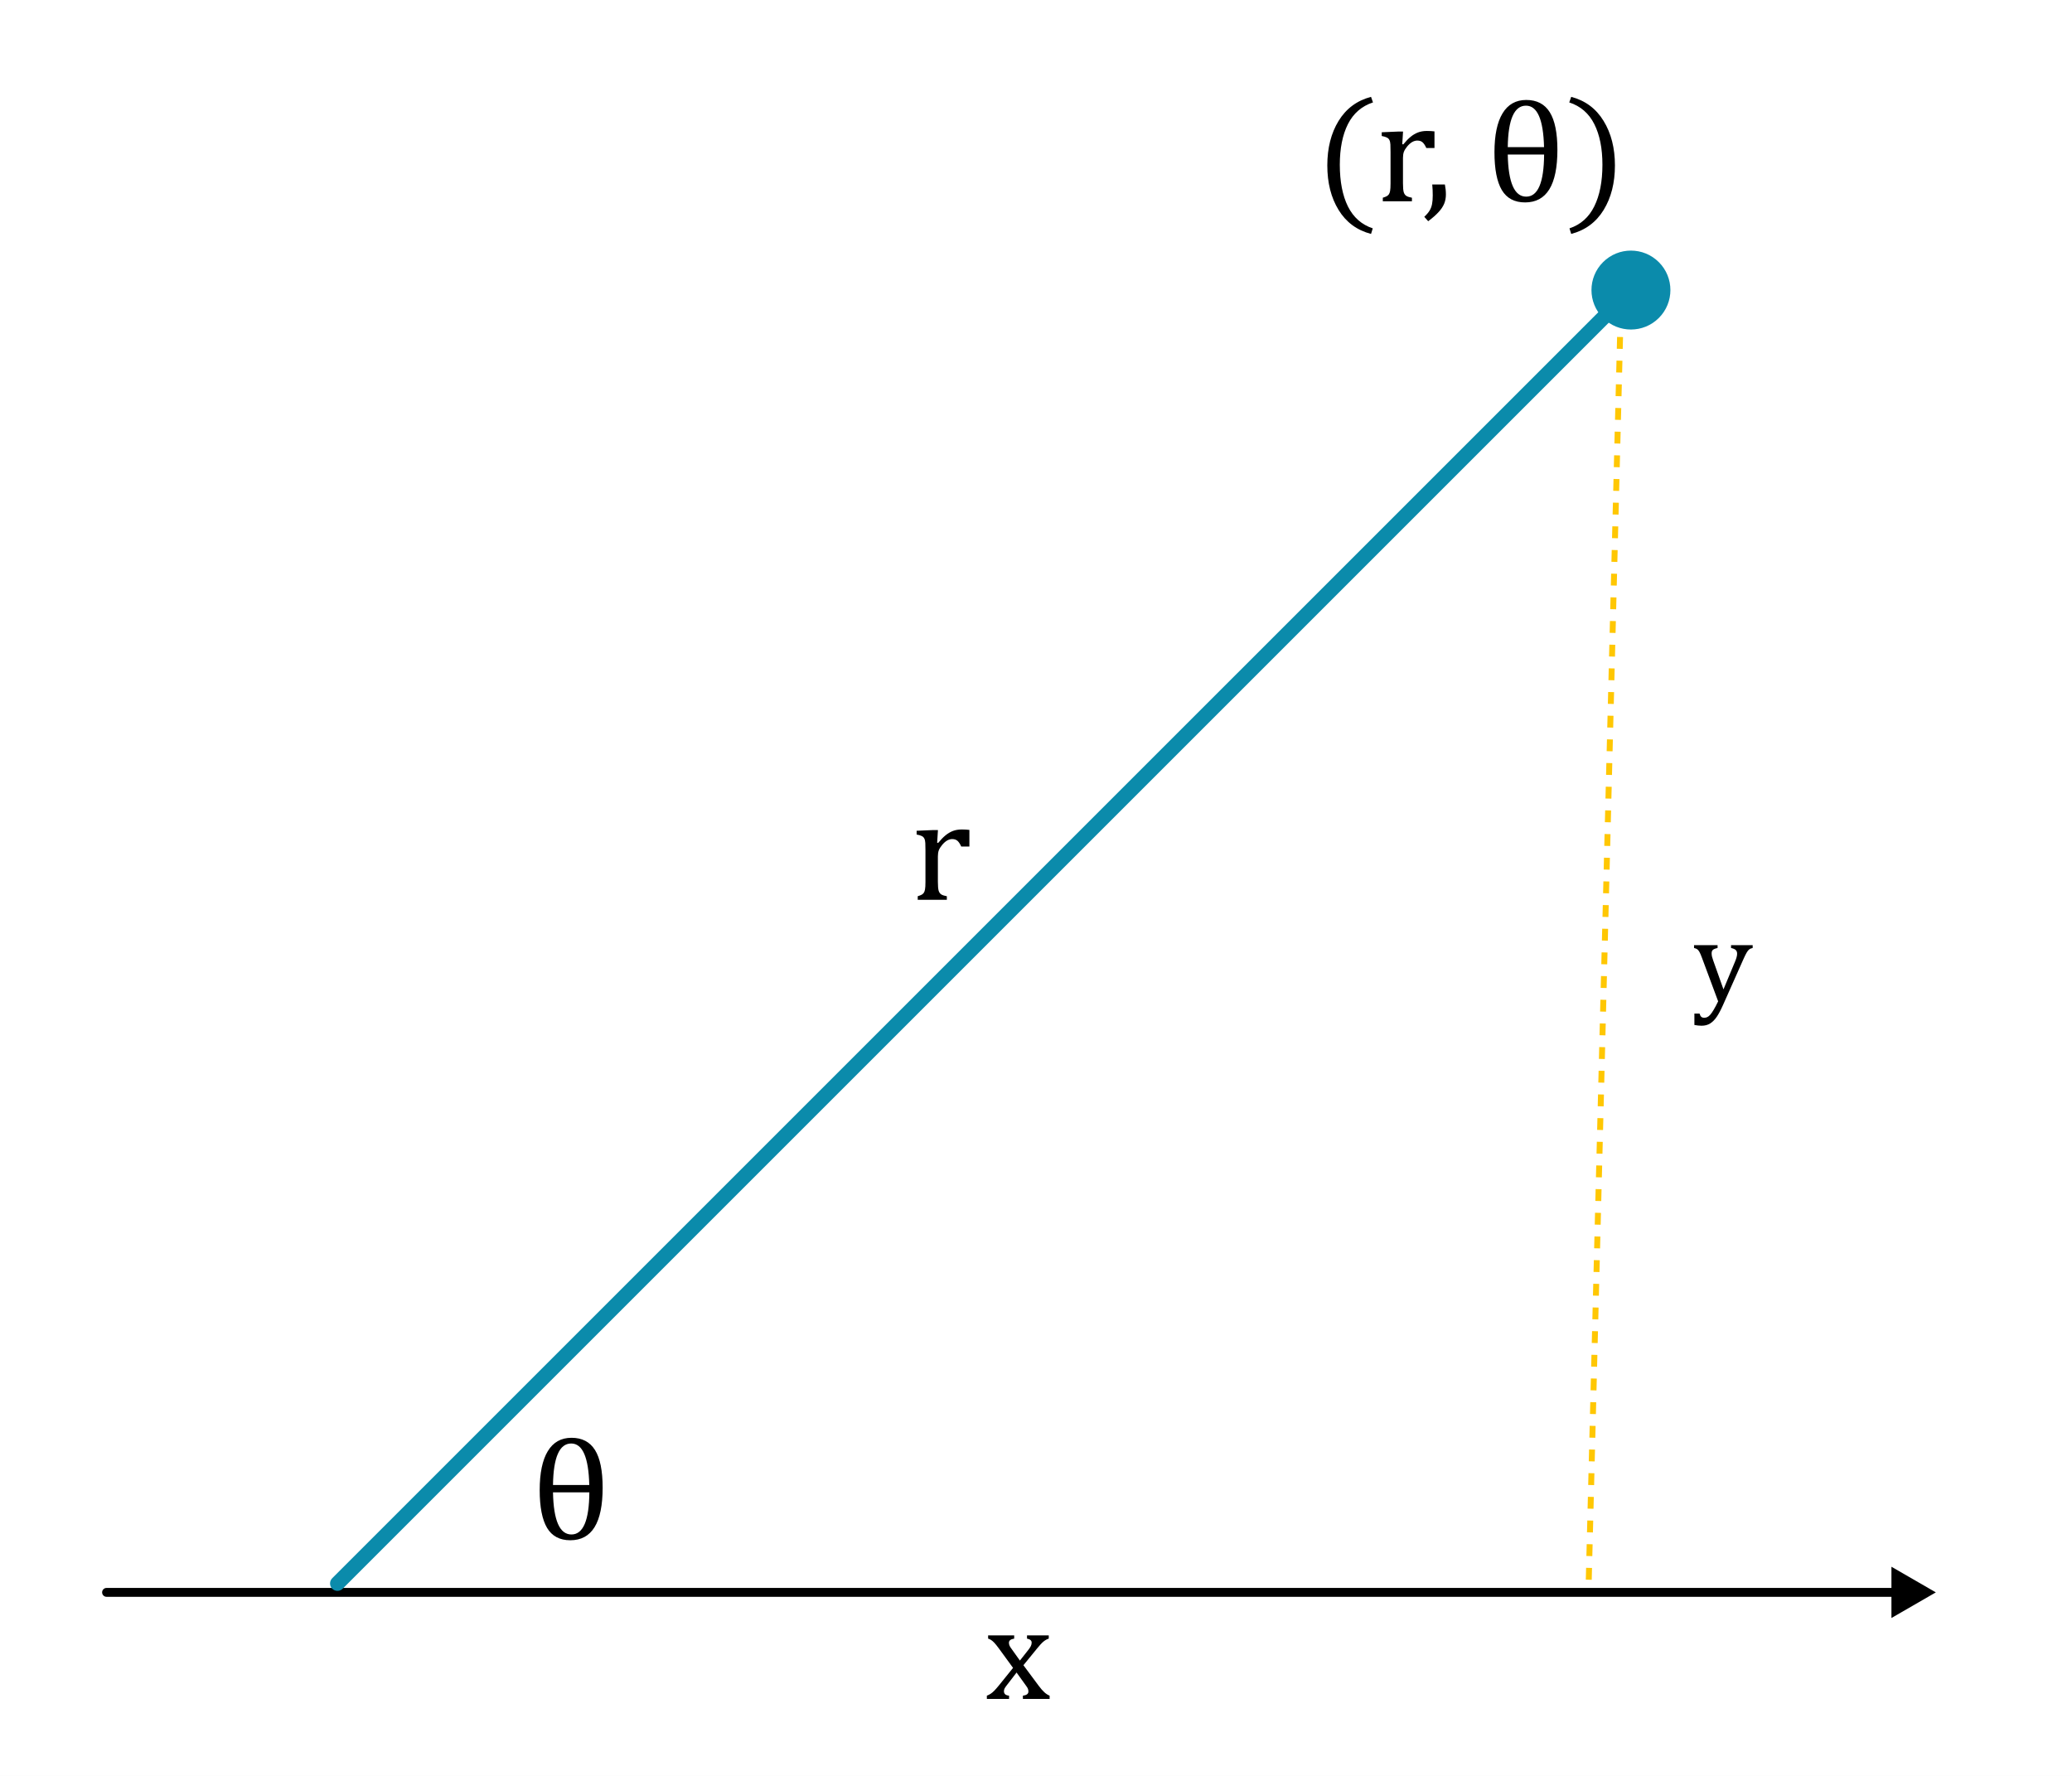
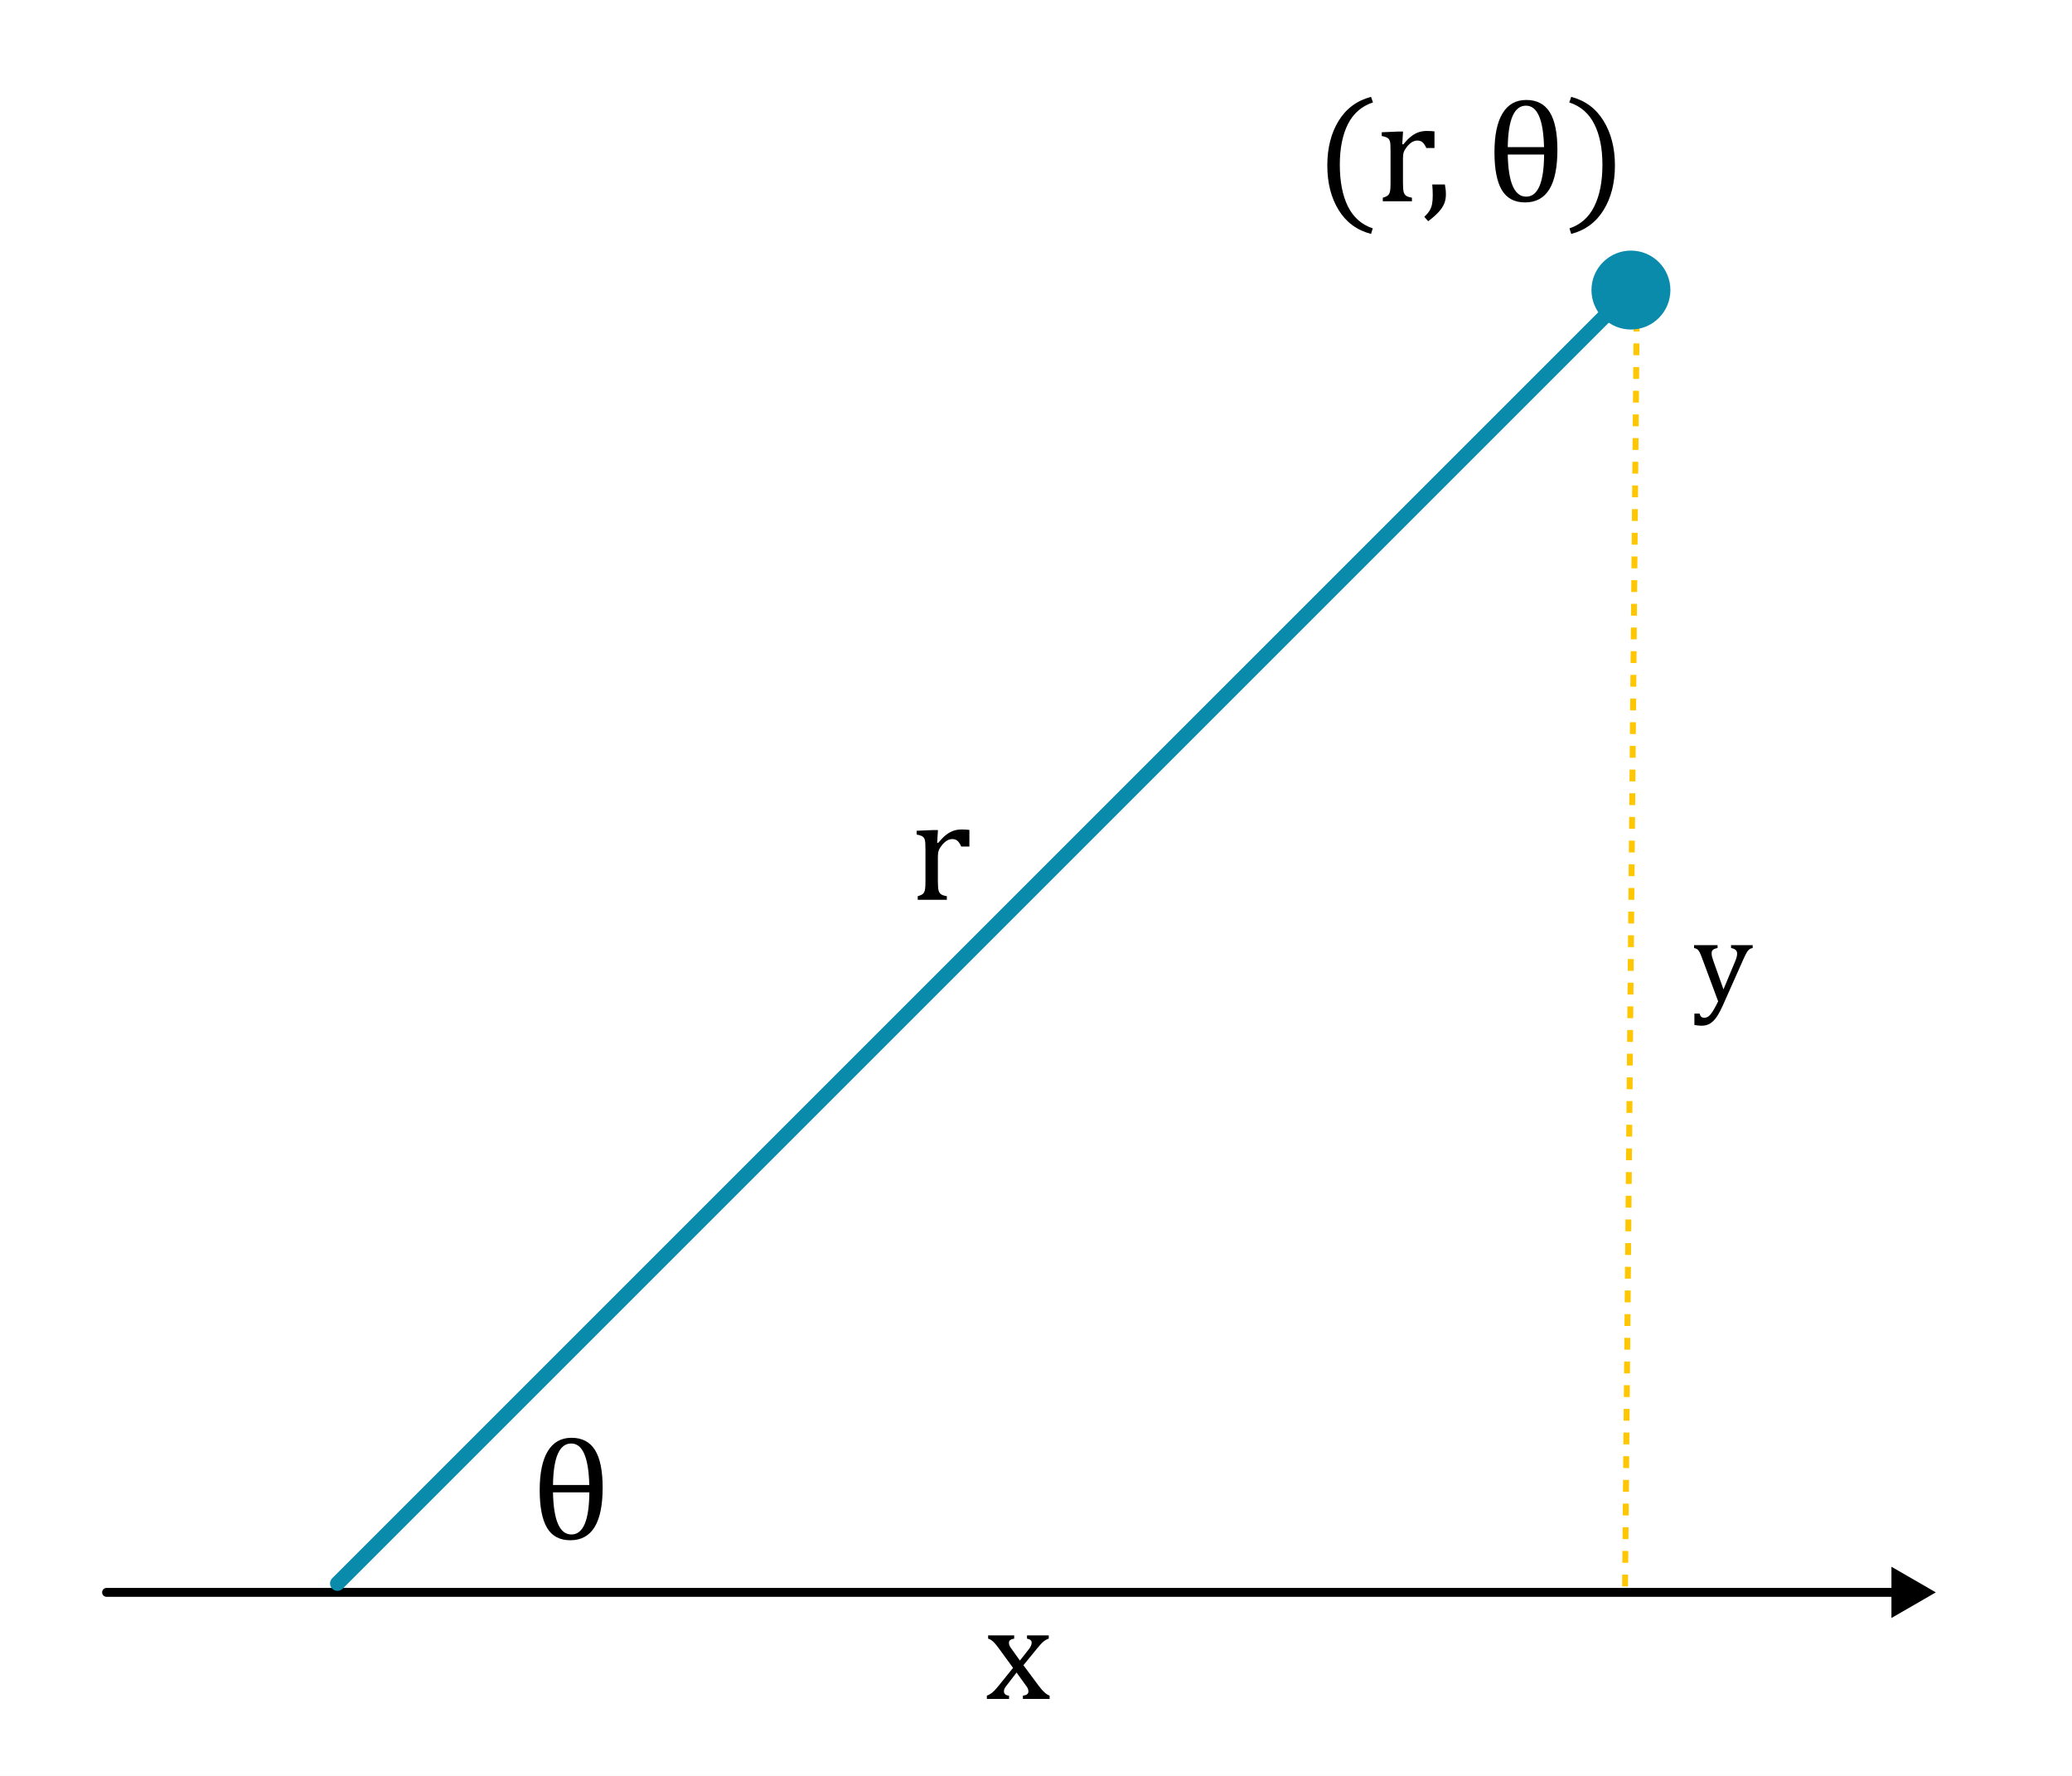
<svg xmlns="http://www.w3.org/2000/svg" width="350" height="300" viewBox="0 0 350 300" fill="none">
  <rect x="1" y="1" width="348" height="298" fill="white" stroke="white" stroke-width="2" />
+   <line x1="274.5" y1="268" x2="276.5" y2="50" stroke="#FFC702" stroke-dasharray="2 2" />
  <path d="M18 268.25C17.586 268.25 17.25 268.586 17.25 269C17.25 269.414 17.586 269.75 18 269.75V268.25ZM327 269L319.5 264.67V273.33L327 269ZM18 269.75H320.25V268.25H18V269.75Z" fill="black" />
  <path d="M56.116 266.612C55.628 267.1 55.628 267.892 56.116 268.38C56.604 268.868 57.396 268.868 57.884 268.38L56.116 266.612ZM270.782 53.714C273.385 56.318 277.607 56.318 280.21 53.714C282.814 51.111 282.814 46.889 280.21 44.286C277.607 41.682 273.385 41.682 270.782 44.286C268.178 46.889 268.178 51.111 270.782 53.714ZM57.884 268.38L276.38 49.884L274.612 48.116L56.116 266.612L57.884 268.38Z" fill="#0B8BAB" />
  <path d="M226.32 27.823C226.32 30.672 226.776 33.019 227.687 34.867C228.607 36.714 230.006 37.951 231.886 38.578L231.593 39.518C229.209 38.891 227.382 37.54 226.112 35.465C224.843 33.398 224.208 30.891 224.208 27.945C224.208 25.008 224.843 22.501 226.112 20.426C227.39 18.342 229.217 16.988 231.593 16.361L231.923 17.301C230.019 17.927 228.607 19.152 227.687 20.975C226.776 22.79 226.32 25.073 226.32 27.823ZM236.867 24.356L237.038 24.393C237.485 23.848 237.9 23.421 238.283 23.111C238.665 22.794 239.076 22.55 239.516 22.379C239.963 22.208 240.468 22.123 241.029 22.123C241.501 22.123 241.929 22.147 242.311 22.196V25.003H240.932C240.736 24.564 240.529 24.247 240.309 24.051C240.089 23.848 239.788 23.746 239.406 23.746C239.113 23.746 238.82 23.831 238.527 24.002C238.242 24.173 237.965 24.422 237.697 24.747C237.428 25.073 237.241 25.378 237.135 25.663C237.038 25.947 236.989 26.285 236.989 26.676V30.948C236.989 31.689 237.034 32.202 237.123 32.486C237.213 32.763 237.359 32.967 237.562 33.097C237.774 33.227 238.087 33.329 238.502 33.402V34H233.583V33.402C233.892 33.304 234.112 33.219 234.242 33.145C234.381 33.072 234.499 32.971 234.596 32.84C234.694 32.71 234.767 32.511 234.816 32.242C234.865 31.974 234.889 31.555 234.889 30.985V25.663C234.889 25.142 234.881 24.723 234.865 24.405C234.848 24.088 234.792 23.836 234.694 23.648C234.596 23.453 234.446 23.311 234.242 23.221C234.047 23.123 233.766 23.042 233.4 22.977V22.342L236.256 22.22H237.001L236.867 24.356ZM244.069 31.168C244.183 31.738 244.24 32.299 244.24 32.852C244.24 33.422 244.142 33.943 243.947 34.415C243.751 34.887 243.438 35.355 243.007 35.819C242.584 36.291 241.998 36.808 241.249 37.369L240.59 36.624C241.005 36.234 241.306 35.88 241.493 35.562C241.68 35.253 241.815 34.899 241.896 34.501C241.977 34.102 242.018 33.601 242.018 32.999C242.018 32.38 241.99 31.77 241.933 31.168H244.069ZM257.619 34.195C255.828 34.195 254.518 33.499 253.688 32.108C252.858 30.708 252.443 28.576 252.443 25.711C252.443 22.839 252.899 20.65 253.81 19.144C254.722 17.639 256.056 16.886 257.814 16.886C259.596 16.886 260.919 17.573 261.781 18.949C262.644 20.324 263.075 22.448 263.075 25.321C263.075 28.283 262.619 30.505 261.708 31.986C260.797 33.459 259.433 34.195 257.619 34.195ZM254.689 24.857H260.817C260.703 20.186 259.686 17.85 257.765 17.85C255.779 17.85 254.754 20.186 254.689 24.857ZM260.829 26.102H254.689C254.778 30.846 255.816 33.219 257.802 33.219C259.787 33.219 260.797 30.846 260.829 26.102ZM270.68 27.823C270.68 25.073 270.224 22.79 269.313 20.975C268.402 19.152 266.99 17.927 265.077 17.301L265.407 16.361C267.783 16.988 269.606 18.342 270.875 20.426C272.153 22.501 272.792 25.008 272.792 27.945C272.792 30.891 272.157 33.398 270.888 35.465C269.618 37.54 267.791 38.891 265.407 39.518L265.114 38.578C266.994 37.951 268.389 36.714 269.301 34.867C270.22 33.019 270.68 30.672 270.68 27.823Z" fill="black" />
  <path d="M96.341 260.195C94.551 260.195 93.241 259.5 92.411 258.108C91.581 256.708 91.165 254.576 91.165 251.711C91.165 248.839 91.621 246.65 92.533 245.144C93.444 243.639 94.779 242.886 96.537 242.886C98.319 242.886 99.641 243.573 100.504 244.949C101.367 246.324 101.798 248.448 101.798 251.321C101.798 254.283 101.342 256.505 100.431 257.986C99.519 259.459 98.156 260.195 96.341 260.195ZM93.412 250.857H99.54C99.426 246.186 98.408 243.85 96.488 243.85C94.502 243.85 93.477 246.186 93.412 250.857ZM99.552 252.102H93.412C93.501 256.847 94.539 259.219 96.524 259.219C98.51 259.219 99.519 256.847 99.552 252.102Z" fill="black" />
  <path d="M158.304 142.356L158.475 142.393C158.923 141.848 159.338 141.421 159.72 141.111C160.103 140.794 160.514 140.55 160.953 140.379C161.401 140.208 161.905 140.123 162.467 140.123C162.939 140.123 163.366 140.147 163.749 140.196V143.003H162.369C162.174 142.564 161.966 142.247 161.747 142.051C161.527 141.848 161.226 141.746 160.843 141.746C160.55 141.746 160.257 141.832 159.964 142.002C159.68 142.173 159.403 142.422 159.134 142.747C158.866 143.073 158.679 143.378 158.573 143.663C158.475 143.947 158.426 144.285 158.426 144.676V148.948C158.426 149.689 158.471 150.201 158.561 150.486C158.65 150.763 158.797 150.966 159 151.097C159.212 151.227 159.525 151.329 159.94 151.402V152H155.021V151.402C155.33 151.304 155.549 151.219 155.68 151.146C155.818 151.072 155.936 150.971 156.034 150.84C156.131 150.71 156.205 150.511 156.253 150.242C156.302 149.974 156.327 149.555 156.327 148.985V143.663C156.327 143.142 156.319 142.723 156.302 142.405C156.286 142.088 156.229 141.836 156.131 141.648C156.034 141.453 155.883 141.311 155.68 141.221C155.484 141.124 155.204 141.042 154.837 140.977V140.342L157.694 140.22H158.438L158.304 142.356Z" fill="black" />
  <path d="M172.281 280.52L173.741 278.667C173.898 278.465 174.025 278.27 174.123 278.083C174.22 277.888 174.269 277.69 174.269 277.488C174.269 277.316 174.205 277.173 174.078 277.061C173.95 276.949 173.752 276.866 173.482 276.814V276.264H177.155V276.814C176.87 276.896 176.578 277.057 176.279 277.297C175.987 277.536 175.627 277.922 175.201 278.454L172.876 281.306L175.437 284.754C175.803 285.248 176.133 285.626 176.425 285.888C176.717 286.15 177.009 286.337 177.301 286.45V287H172.786V286.45C173.408 286.375 173.718 286.143 173.718 285.753C173.718 285.596 173.692 285.446 173.64 285.304C173.587 285.162 173.49 284.997 173.348 284.81L171.719 282.542L169.99 284.788C169.862 284.952 169.761 285.106 169.687 285.248C169.619 285.383 169.585 285.536 169.585 285.708C169.585 285.911 169.653 286.079 169.788 286.214C169.93 286.341 170.151 286.42 170.45 286.45V287H166.699V286.45C166.946 286.36 167.167 286.248 167.362 286.113C167.564 285.978 167.766 285.806 167.968 285.596C168.178 285.379 168.451 285.065 168.788 284.653L171.124 281.755L168.732 278.476C168.403 278.027 168.14 277.701 167.946 277.499C167.751 277.297 167.571 277.143 167.407 277.039C167.242 276.934 167.077 276.859 166.913 276.814V276.264H171.315V276.814C170.723 276.904 170.428 277.136 170.428 277.51C170.428 277.682 170.465 277.855 170.54 278.027C170.622 278.199 170.746 278.39 170.911 278.6L172.281 280.52Z" fill="black" />
  <path d="M291.039 169.801C290.681 170.608 290.333 171.262 289.994 171.764C289.656 172.265 289.281 172.643 288.871 172.896C288.467 173.15 287.986 173.277 287.426 173.277C287.068 173.277 286.664 173.235 286.215 173.15V171.217H287.084C287.162 171.484 287.26 171.669 287.377 171.773C287.494 171.878 287.663 171.93 287.885 171.93C288.08 171.93 288.253 171.891 288.402 171.812C288.559 171.741 288.718 171.614 288.881 171.432C289.05 171.249 289.245 170.969 289.467 170.592C289.695 170.214 289.949 169.736 290.229 169.156L287.494 161.803C287.318 161.327 287.175 160.995 287.064 160.807C286.96 160.618 286.846 160.475 286.723 160.377C286.599 160.279 286.41 160.201 286.156 160.143V159.664H290.131V160.143C289.825 160.214 289.61 160.286 289.486 160.357C289.363 160.423 289.271 160.51 289.213 160.621C289.154 160.725 289.125 160.862 289.125 161.031C289.125 161.207 289.145 161.389 289.184 161.578C289.229 161.767 289.298 161.988 289.389 162.242L291.127 167.135L293.08 162.447C293.191 162.187 293.275 161.949 293.334 161.734C293.399 161.513 293.432 161.308 293.432 161.119C293.432 160.839 293.354 160.628 293.197 160.484C293.048 160.341 292.784 160.227 292.406 160.143V159.664H296.059V160.143C295.805 160.195 295.609 160.276 295.473 160.387C295.336 160.491 295.199 160.66 295.062 160.895C294.926 161.122 294.763 161.445 294.574 161.861L291.039 169.801Z" fill="black" />
-   <line x1="273.658" y1="56.929" x2="268.342" y2="268.054" stroke="#FFC702" stroke-dasharray="2 2" />
</svg>
